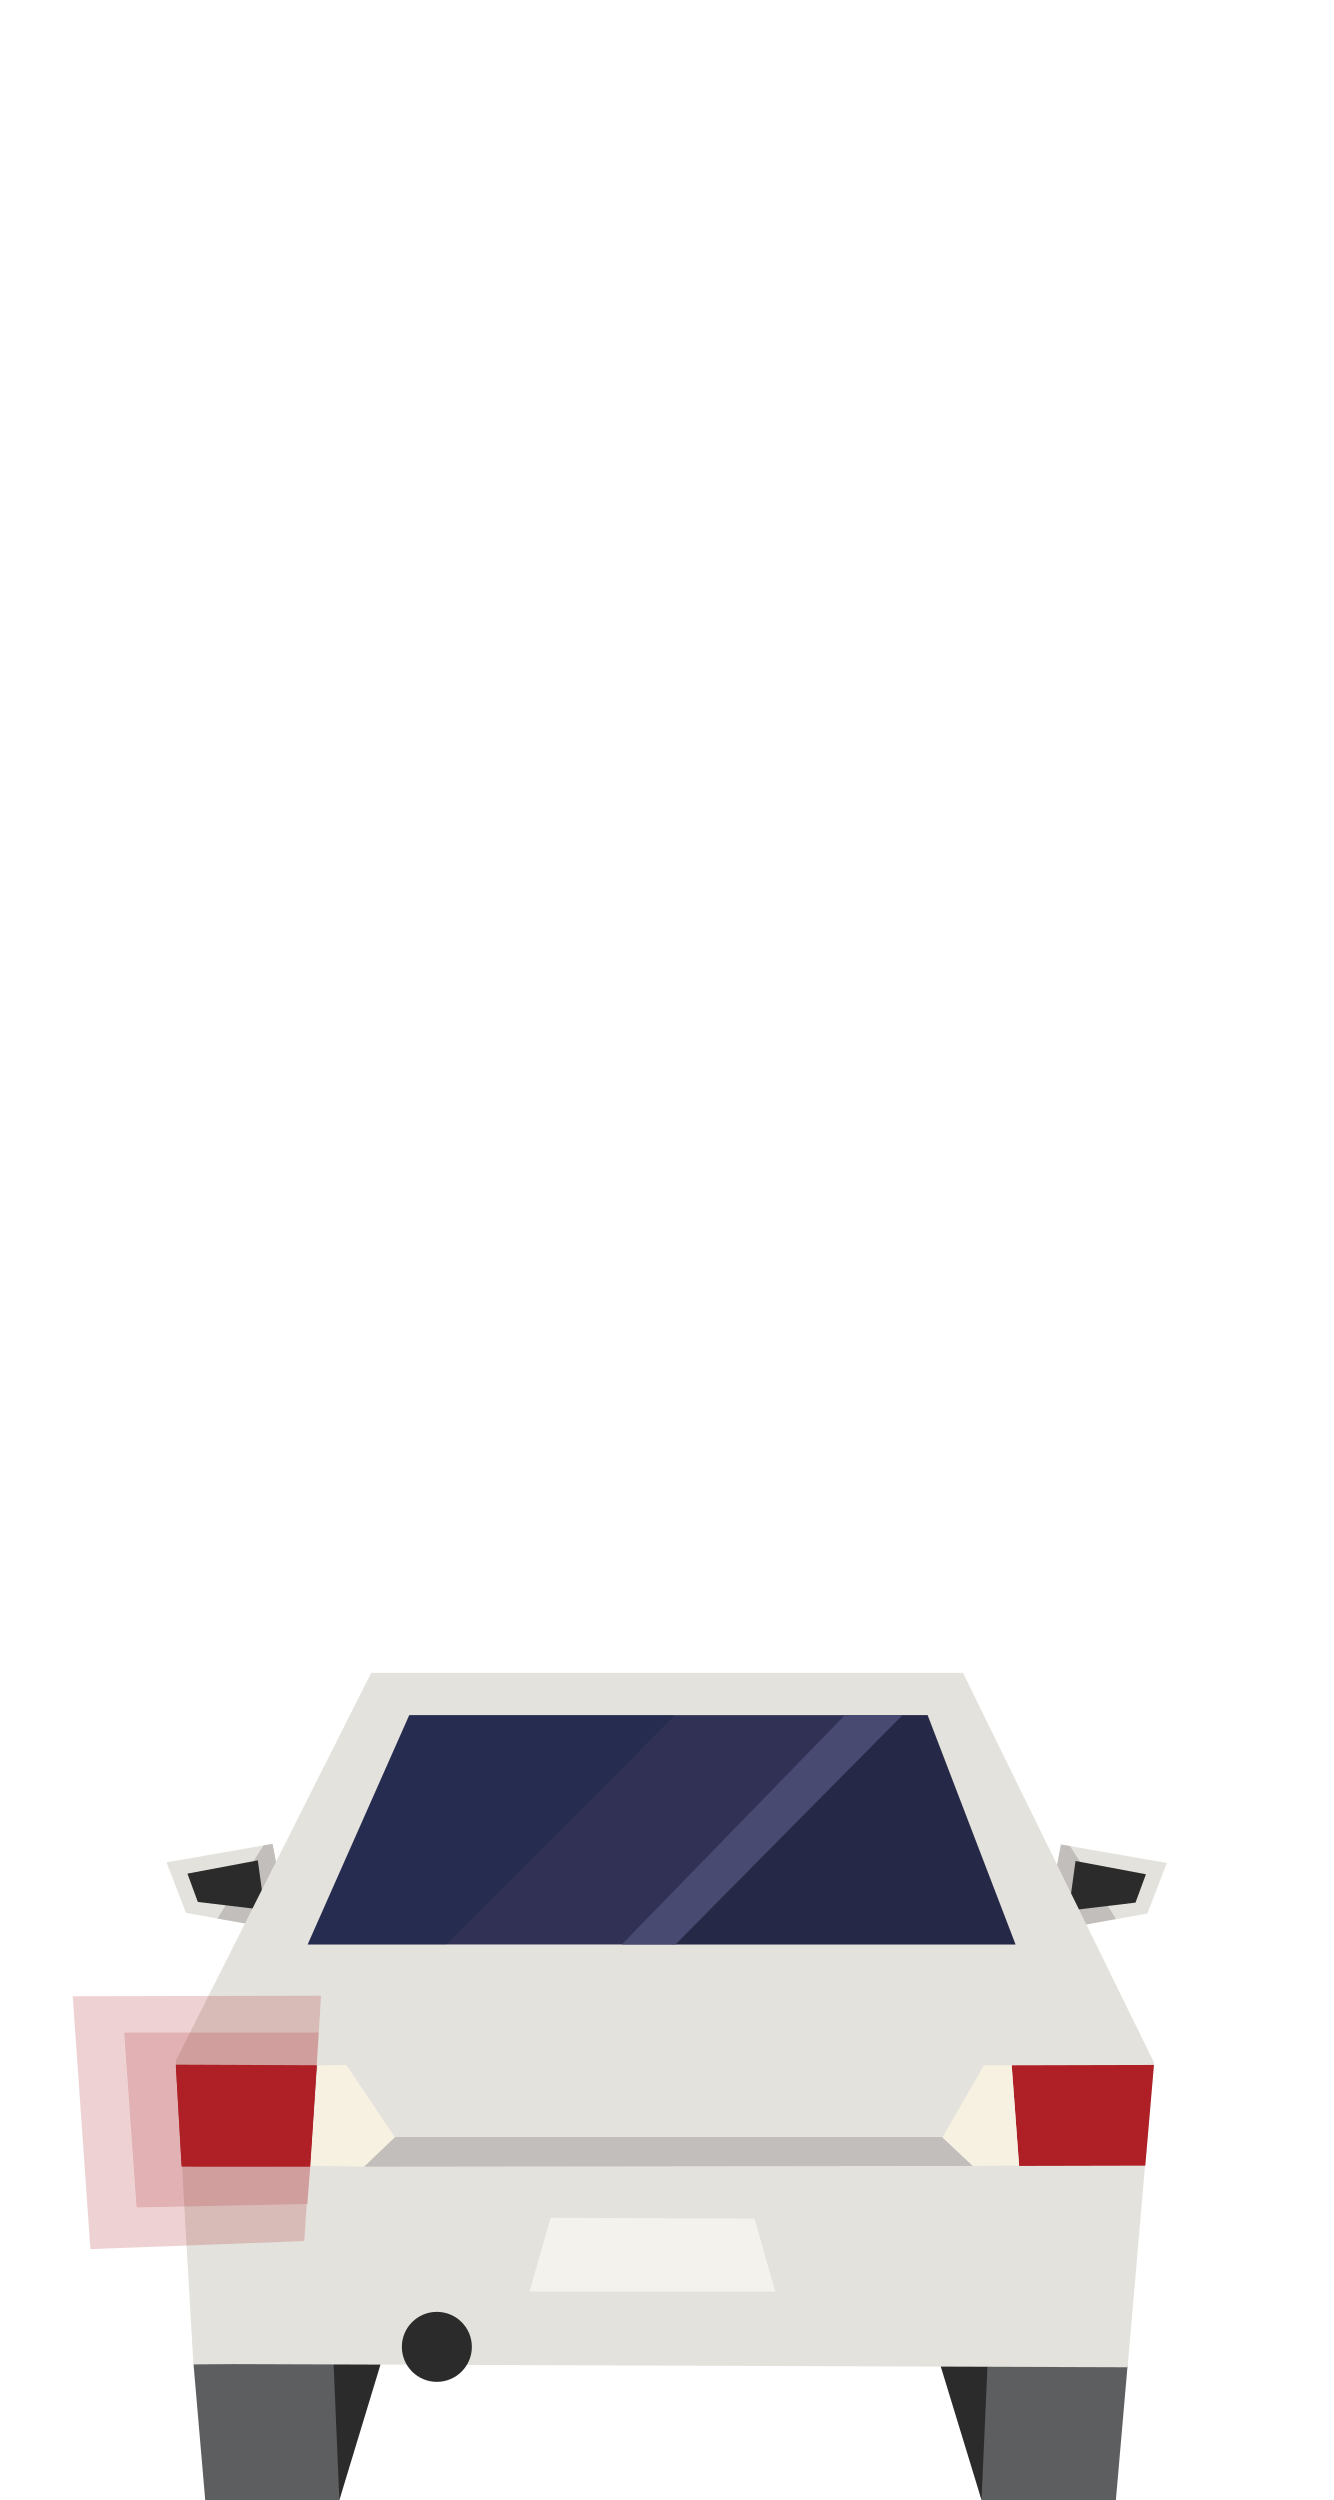
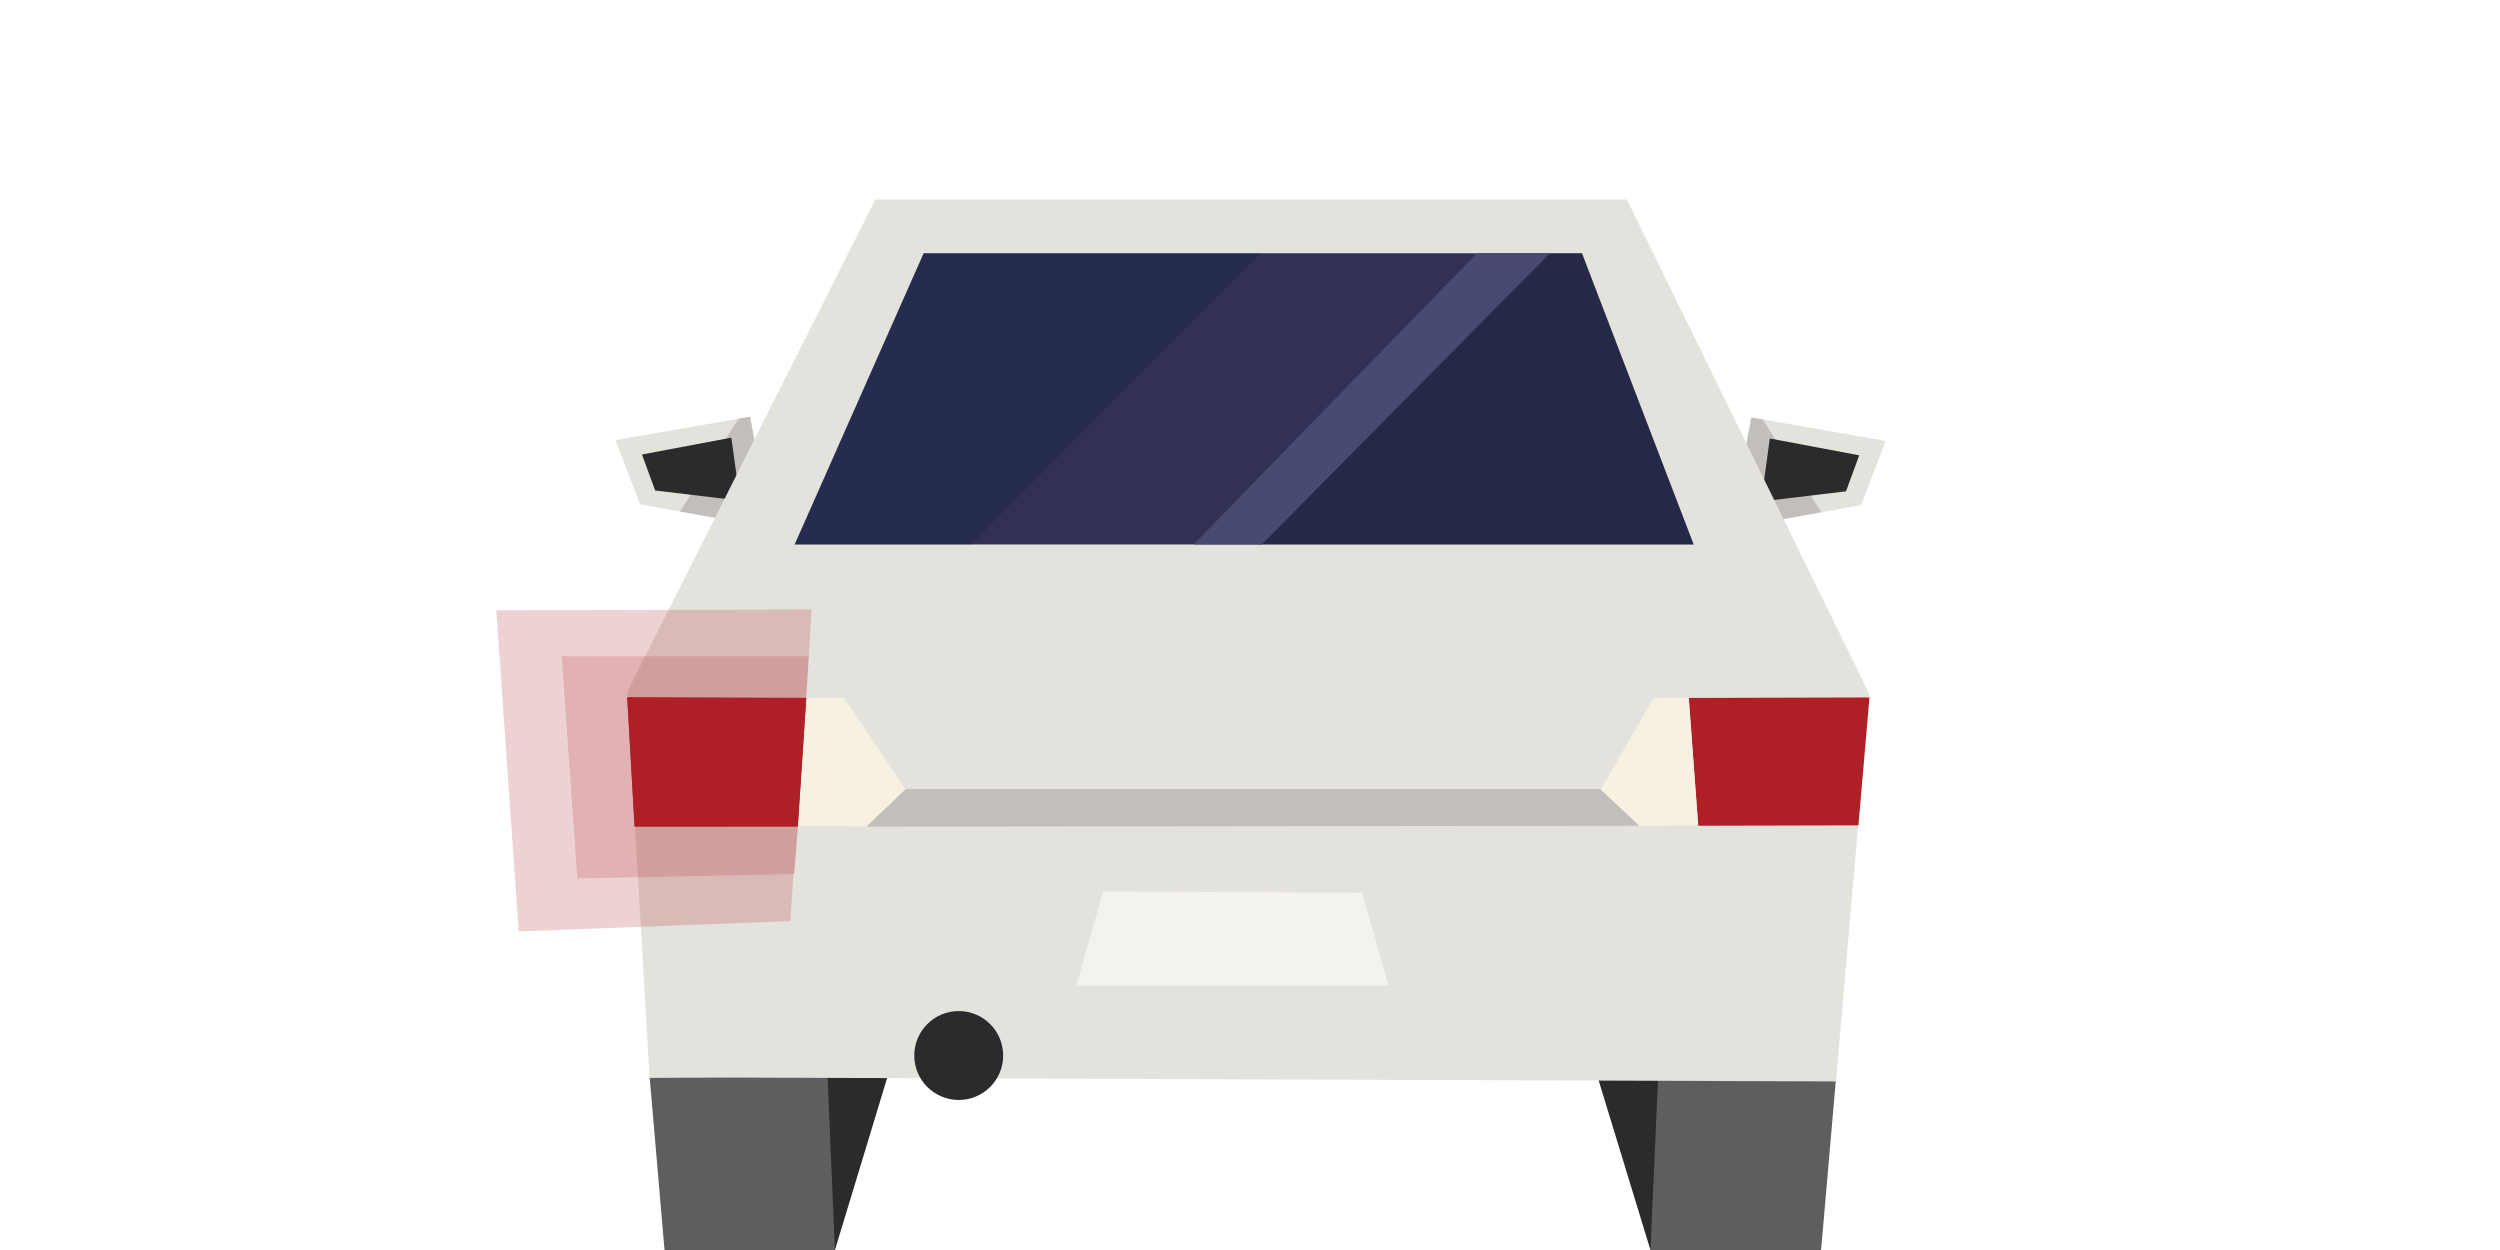
- <svg xmlns="http://www.w3.org/2000/svg" width="100%" height="100%" viewBox="0 0 192 360" version="1.1" xml:space="preserve" style="fill-rule:evenodd;clip-rule:evenodd;stroke-linejoin:round;stroke-miterlimit:1.414;">
-   <g transform="matrix(1,0,0,1,-48,0)">
+ <svg xmlns="http://www.w3.org/2000/svg" width="100%" height="100%" viewBox="0 0 360 180" version="1.1" xml:space="preserve" style="fill-rule:evenodd;clip-rule:evenodd;stroke-linejoin:round;stroke-miterlimit:2;">
+   <g id="car-outbound-turn-signal-left" transform="matrix(1.27,0,0,1.27,-2.79647,-277.2)">
    <g id="car-outbound" transform="matrix(1,0,0,1,71.9798,166.584)">
      <g transform="matrix(1,0,0,1,0,-10.3296)">
        <path d="M127.589,121.742L141.24,119.292L144.04,112.013L128.779,109.351L127.52,116.072L125.199,118.411L127.589,121.742Z" style="fill:rgb(228,226,220);fill-rule:nonzero;" />
      </g>
      <g transform="matrix(1,0,0,1,0,-10.3296)">
-         <path d="M127.604,121.746L125.277,118.252L127.536,116.067L128.805,109.37L130.102,109.578L136.723,120.08L127.604,121.746L127.604,121.746Z" style="fill:rgb(193,190,187);fill-rule:nonzero;" />
+         <path d="M127.604,121.746L125.277,118.252L127.536,116.067L128.805,109.37L130.102,109.578L136.723,120.08L127.604,121.746Z" style="fill:rgb(193,190,187);fill-rule:nonzero;" />
      </g>
      <g transform="matrix(1,0,0,1,0,-10.3296)">
        <path d="M130.896,111.731L129.916,118.872L139.532,117.723L141.032,113.64L130.896,111.731Z" style="fill:rgb(42,43,42);fill-rule:nonzero;" />
      </g>
      <g transform="matrix(1,0,0,1,0,-10.3296)">
        <path d="M0,111.919L2.8,119.198L16.451,121.648L18.841,118.317L16.52,115.978L15.26,109.258L0,111.919Z" style="fill:rgb(228,226,220);fill-rule:nonzero;" />
      </g>
      <g transform="matrix(1,0,0,1,0,-10.3296)">
        <path d="M16.467,121.646L18.794,118.152L16.535,115.967L15.266,109.27L13.969,109.478L7.328,120.009L16.467,121.646Z" style="fill:rgb(193,190,187);fill-rule:nonzero;" />
      </g>
      <g transform="matrix(1,0,0,1,0,-10.3296)">
        <path d="M13.145,111.638L14.125,118.779L4.509,117.63L3.009,113.547L13.145,111.638Z" style="fill:rgb(42,43,42);fill-rule:nonzero;" />
      </g>
-       <path d="M3.89,173.884L5.57,193.416L24.891,193.416L28.882,173.674L3.89,173.884L3.89,173.884Z" style="fill:rgb(92,94,95);fill-rule:nonzero;" />
+       <path d="M3.89,173.884L5.57,193.416L24.891,193.416L28.882,173.674L3.89,173.884Z" style="fill:rgb(92,94,95);fill-rule:nonzero;" />
      <path d="M24.052,173.674L24.892,193.416L30.884,173.674L24.052,173.674Z" style="fill:rgb(42,43,42);fill-rule:nonzero;" />
      <path d="M117.358,193.416L136.708,193.416L138.388,174.095L113.395,173.884L117.358,193.416Z" style="fill:rgb(92,94,95);fill-rule:nonzero;" />
      <path d="M111.394,173.884L117.358,193.416L118.227,173.884L111.394,173.884Z" style="fill:rgb(42,43,42);fill-rule:nonzero;" />
      <g transform="matrix(1,-3.22153e-17,-3.22153e-17,1.13153,0,-22.926)">
-         <path d="M29.468,85.928L1.35,135.269L3.869,173.884L5.759,173.89L138.396,174.304L142.192,135.508L114.687,85.928L29.468,85.928L29.468,85.928Z" style="fill:rgb(228,226,220);fill-rule:nonzero;" />
+         <path d="M29.468,85.928L1.35,135.269L3.869,173.884L5.759,173.89L138.396,174.304L142.192,135.508L114.687,85.928L29.468,85.928Z" style="fill:rgb(228,226,220);fill-rule:nonzero;" />
      </g>
      <g transform="matrix(1,0,0,1,0,-4.6582)">
-         <path d="M1.345,135.384L2.179,149.968L20.691,149.97L21.632,135.468L1.345,135.384L1.345,135.384Z" style="fill:rgb(174,32,37);fill-rule:nonzero;" />
+         <path d="M1.345,135.384L2.179,149.968L20.691,149.97L21.632,135.468L1.345,135.384Z" style="fill:rgb(174,32,37);fill-rule:nonzero;" />
      </g>
      <g transform="matrix(1,0,0,1,0,-4.6582)">
-         <path d="M25.882,135.426L32.923,145.886L28.468,150.055L20.697,149.95L21.752,135.487L25.882,135.426L25.882,135.426Z" style="fill:rgb(246,241,225);fill-rule:nonzero;" />
+         <path d="M25.882,135.426L32.923,145.886L28.468,150.055L20.697,149.95L21.752,135.487L25.882,135.426Z" style="fill:rgb(246,241,225);fill-rule:nonzero;" />
      </g>
      <g transform="matrix(1,0,0,1,0,-4.6582)">
-         <path d="M142.191,135.425L140.942,149.926L122.76,149.97L121.71,135.479L142.191,135.425L142.191,135.425Z" style="fill:rgb(174,32,37);fill-rule:nonzero;" />
+         <path d="M142.191,135.425L140.942,149.926L122.76,149.97L121.71,135.479L142.191,135.425Z" style="fill:rgb(174,32,37);fill-rule:nonzero;" />
      </g>
      <g transform="matrix(1,0,0,1,0,-4.6582)">
        <path d="M117.706,135.478L111.697,145.925L116.114,149.969L122.78,149.925L121.697,135.466L117.706,135.478Z" style="fill:rgb(246,241,225);fill-rule:nonzero;" />
      </g>
      <g transform="matrix(1,-8.52366e-17,-8.52366e-17,1.348,1.39815e-14,-42.2467)">
-         <path d="M34.958,90.982L20.329,115.477L122.254,115.477L109.584,90.982L34.958,90.982L34.958,90.982Z" style="fill:rgb(49,49,86);fill-rule:nonzero;" />
+         <path d="M34.958,90.982L20.329,115.477L122.254,115.477L109.584,90.982L34.958,90.982Z" style="fill:rgb(49,49,86);fill-rule:nonzero;" />
      </g>
      <path d="M43.968,171.364C43.968,174.147 41.711,176.405 38.928,176.405C36.145,176.405 33.887,174.147 33.887,171.364C33.887,168.581 36.145,166.324 38.928,166.324C41.711,166.324 43.968,168.581 43.968,171.364" style="fill:rgb(42,43,42);fill-rule:nonzero;" />
      <g transform="matrix(1,0,0,1,0,-4.6582)">
-         <path d="M32.922,145.804L28.468,150.075L116.072,149.97L111.655,145.804L32.922,145.804L32.922,145.804Z" style="fill:rgb(193,190,187);fill-rule:nonzero;" />
+         <path d="M32.922,145.804L28.468,150.075L116.072,149.97L111.655,145.804L32.922,145.804Z" style="fill:rgb(193,190,187);fill-rule:nonzero;" />
      </g>
      <g transform="matrix(1,0,0,1,0,-4.1445)">
-         <path d="M55.3,156.916L52.264,167.561L87.671,167.561L84.67,157.046L55.3,156.916L55.3,156.916Z" style="fill:rgb(244,242,237);fill-rule:nonzero;" />
+         <path d="M55.3,156.916L52.264,167.561L87.671,167.561L84.67,157.046L55.3,156.916Z" style="fill:rgb(244,242,237);fill-rule:nonzero;" />
      </g>
      <g transform="matrix(1.35601,0,0,1.35601,-9.08601,-43.1939)">
-         <path d="M32.477,91.143L21.692,115.493L36.423,115.493L60.694,91.143L32.477,91.143L32.477,91.143Z" style="fill:rgb(15,35,66);fill-opacity:0.3;fill-rule:nonzero;" />
+         <path d="M32.477,91.143L21.692,115.493L36.423,115.493L60.694,91.143L32.477,91.143Z" style="fill:rgb(15,35,66);fill-opacity:0.3;fill-rule:nonzero;" />
      </g>
-       <path d="M109.62,80.397L105.969,80.397L72.75,113.417L122.254,113.417L109.62,80.397L109.62,80.397Z" style="fill:rgb(10,23,35);fill-opacity:0.3;fill-rule:nonzero;" />
+       <path d="M109.62,80.397L105.969,80.397L72.75,113.417L122.254,113.417L109.62,80.397Z" style="fill:rgb(10,23,35);fill-opacity:0.3;fill-rule:nonzero;" />
      <g transform="matrix(1.34973,0,0,1.34973,-25.576,-42.4401)">
-         <path d="M73.249,115.472L97.46,91.008L91.32,91.008L67.526,115.472L73.249,115.472L73.249,115.472Z" style="fill:rgb(73,74,114);fill-rule:nonzero;" />
+         <path d="M73.249,115.472L97.46,91.008L91.32,91.008L67.526,115.472L73.249,115.472Z" style="fill:rgb(73,74,114);fill-rule:nonzero;" />
      </g>
    </g>
-     <g id="car-outbound-turn-signal-left" transform="matrix(1,0,0,1,-67.6539,162.046)">
+     <g id="car-outbound-turn-signal-left1" transform="matrix(1,0,0,1,-67.6539,162.046)">
      <g transform="matrix(1,0,0,1,-270.158,0)">
        <path d="M411.131,135.384L411.965,149.968L430.477,149.97L431.418,135.468L411.131,135.384Z" style="fill:rgb(174,32,37);fill-rule:nonzero;" />
      </g>
      <g transform="matrix(1,0,0,1,-270.158,0)">
        <path d="M411.174,135.381L411.993,149.953L430.486,149.975L430.065,155.328L405.455,155.834L403.666,130.626L431.716,130.626L431.419,135.475L411.174,135.381Z" style="fill:rgb(173,33,38);fill-opacity:0.35;fill-rule:nonzero;" />
      </g>
      <g transform="matrix(1,0,0,1,-270.158,0)">
        <path d="M403.648,130.625L405.44,155.833L429.981,155.327L429.627,160.665L398.827,161.827L396.285,125.416L432.032,125.333L431.72,130.625L403.648,130.625Z" style="fill:rgb(173,33,38);fill-opacity:0.2;fill-rule:nonzero;" />
      </g>
    </g>
  </g>
</svg>
